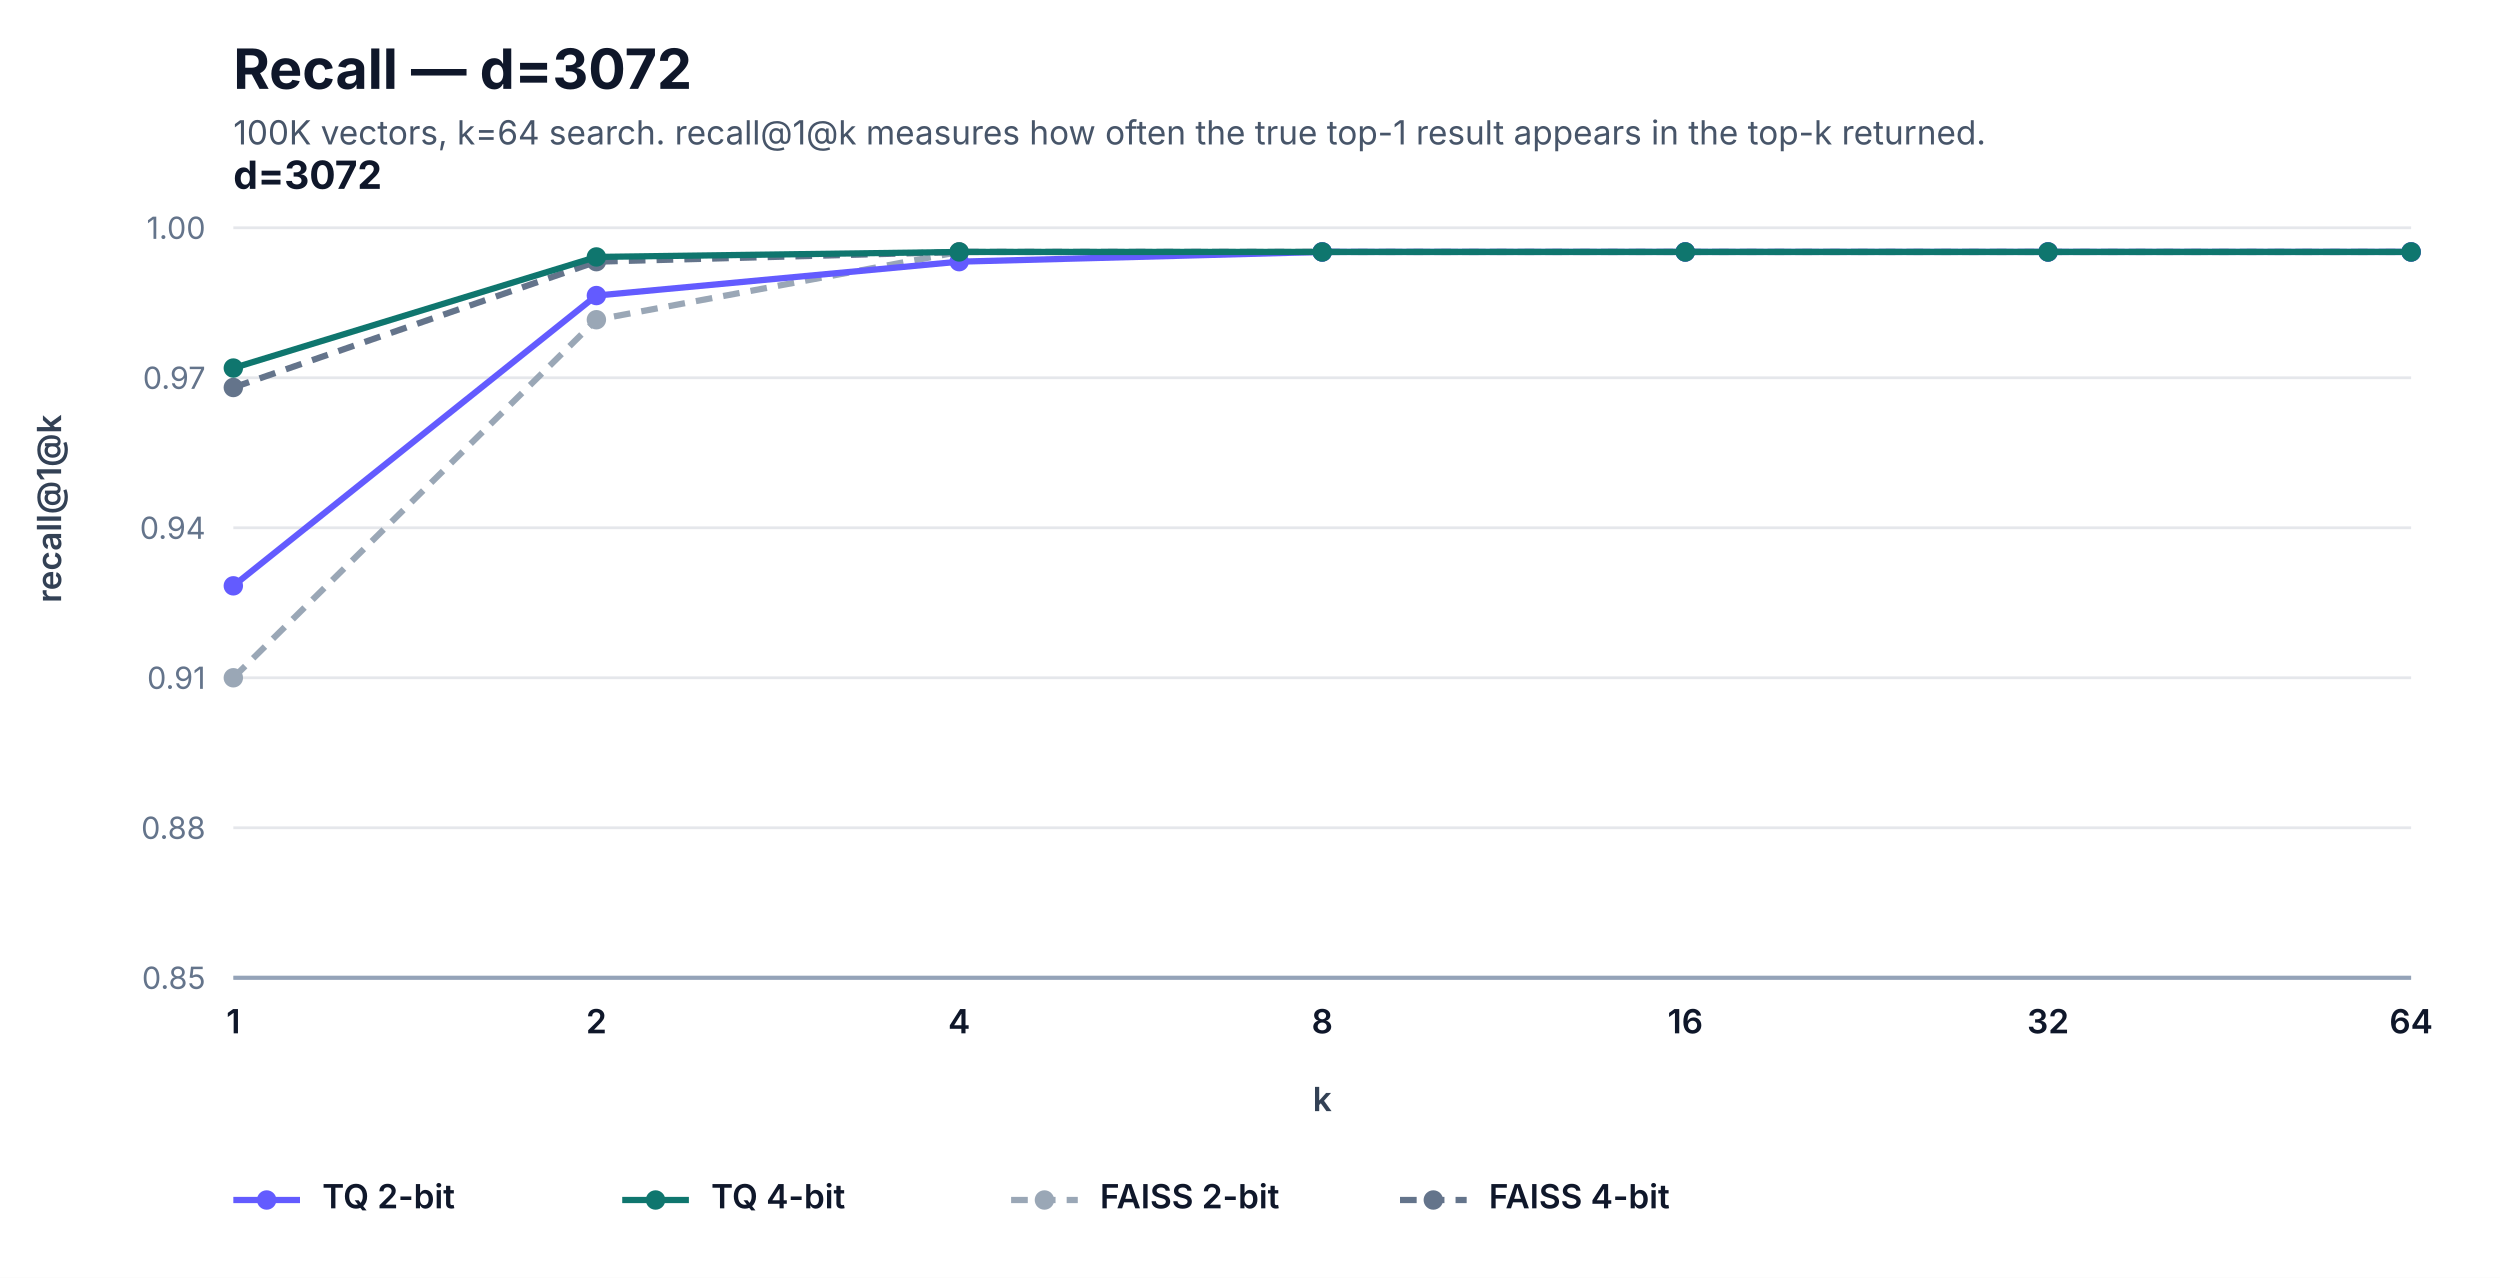
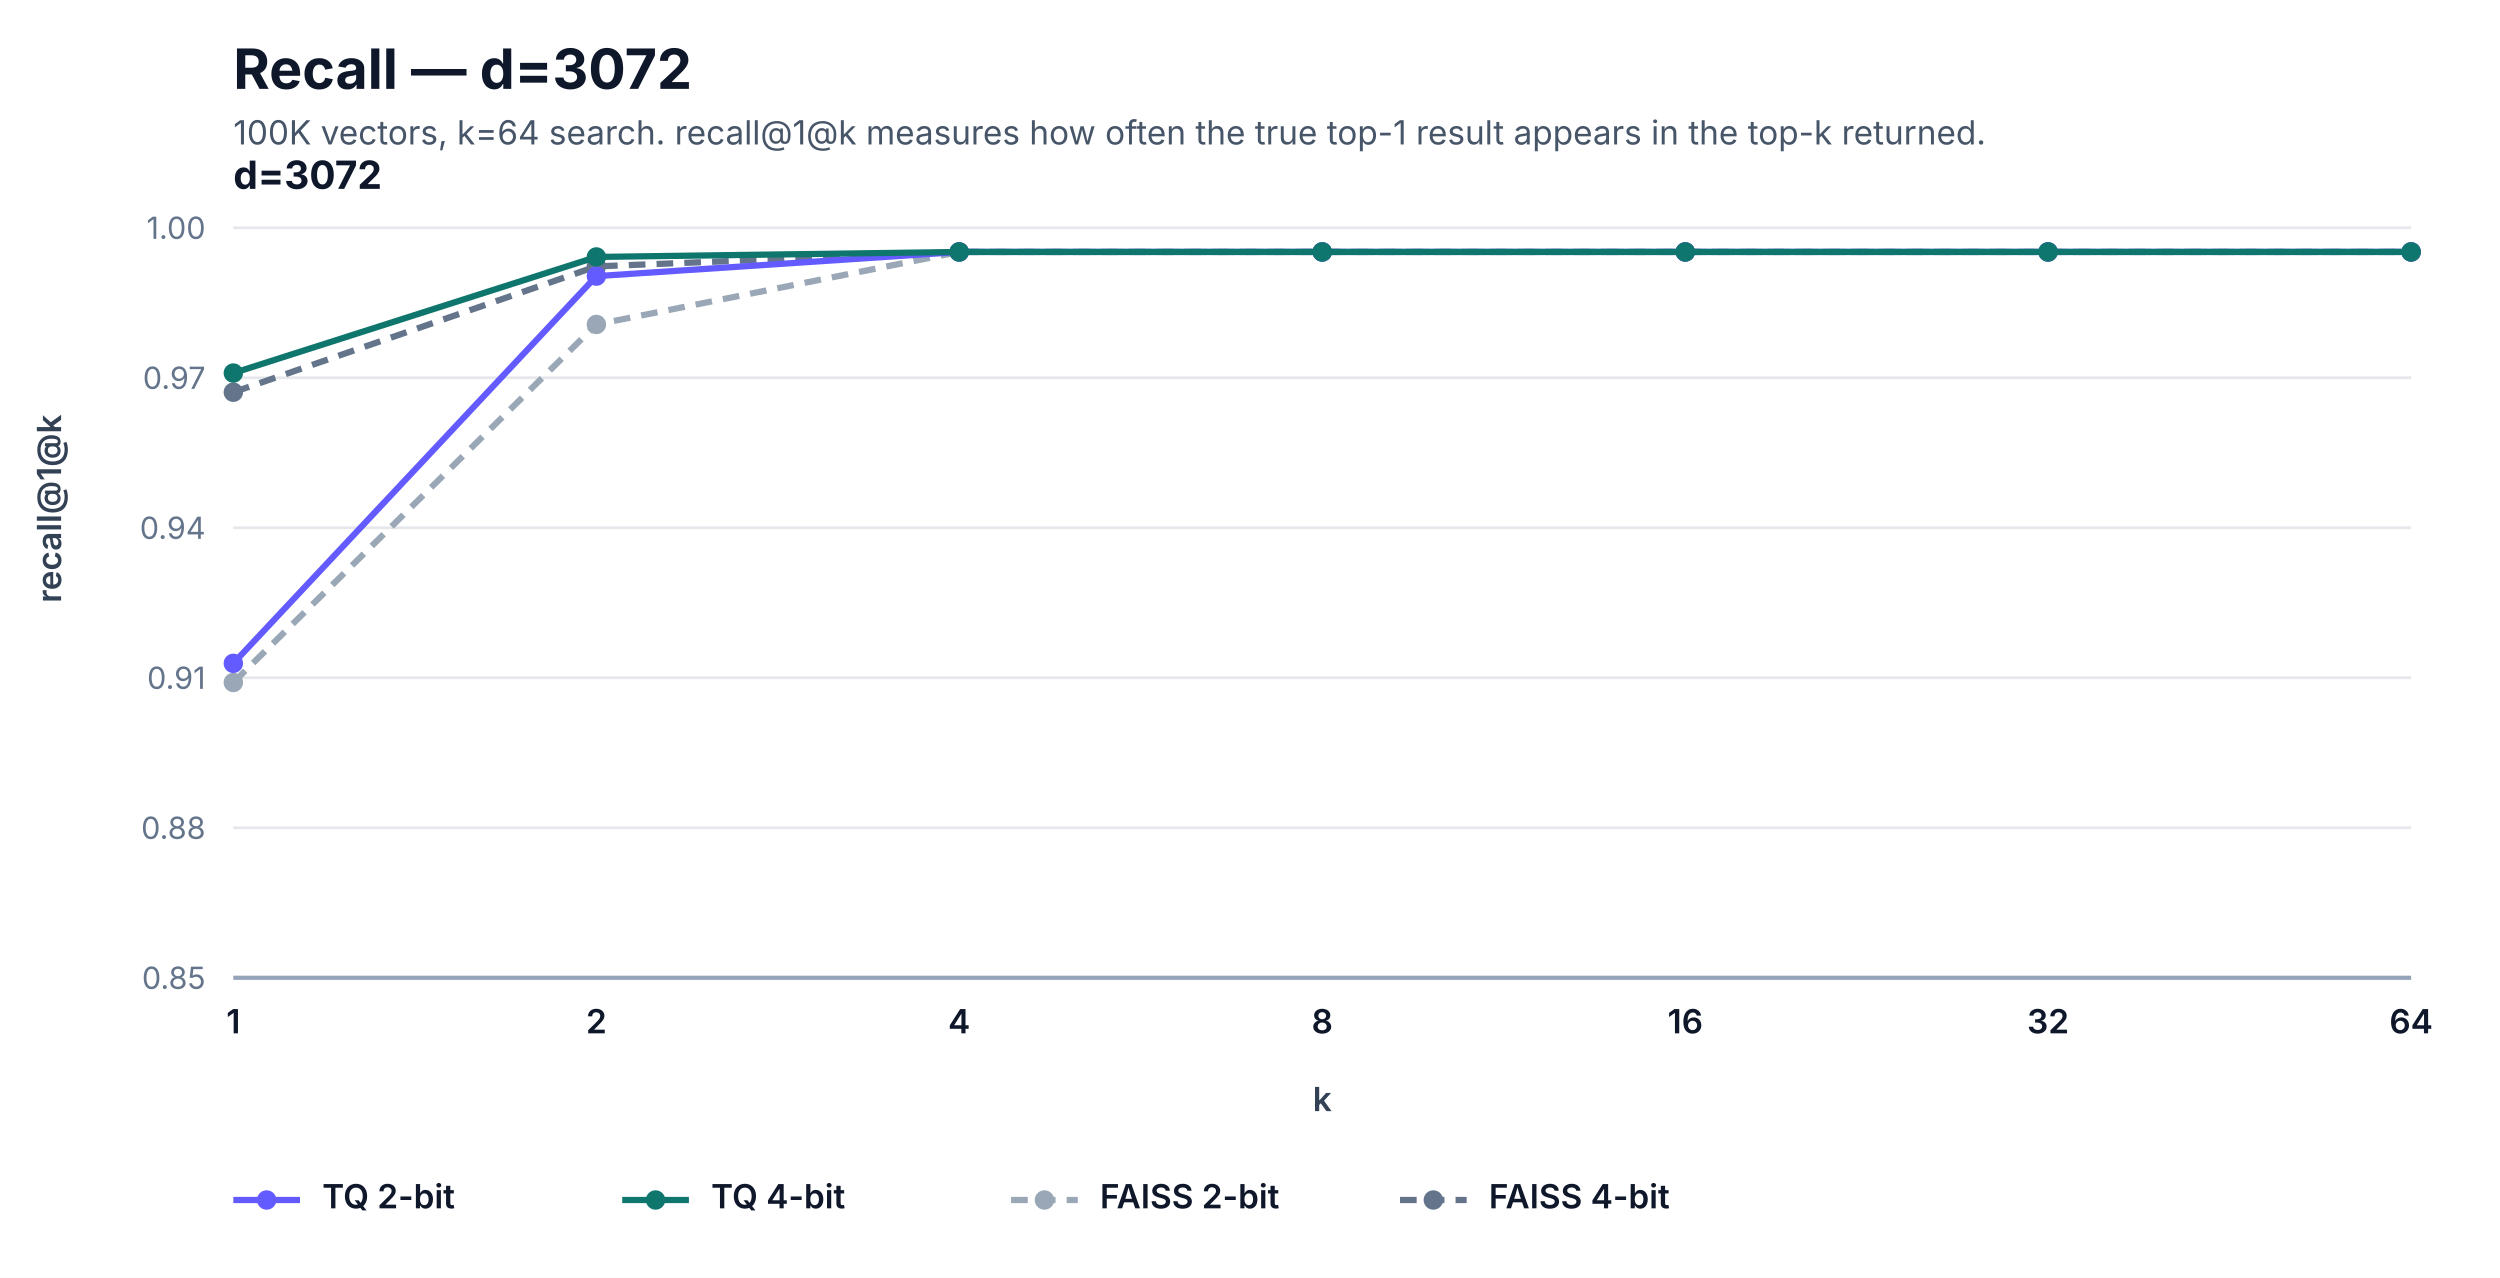
<svg xmlns="http://www.w3.org/2000/svg" width="900" height="460" viewBox="0 0 900 460" role="img" aria-label="Recall — d=3072">
  <style>
  .title { font: 700 20px -apple-system, BlinkMacSystemFont, "Segoe UI", sans-serif; fill: #0f172a; }
  .subtitle { font: 400 12px -apple-system, BlinkMacSystemFont, "Segoe UI", sans-serif; fill: #475569; }
  .panel { font: 700 14px -apple-system, BlinkMacSystemFont, "Segoe UI", sans-serif; fill: #0f172a; }
  .label { font: 600 12px -apple-system, BlinkMacSystemFont, "Segoe UI", sans-serif; fill: #0f172a; }
  .secondary { font: 400 11px -apple-system, BlinkMacSystemFont, "Segoe UI", sans-serif; fill: #475569; }
  .tick { font: 400 11px -apple-system, BlinkMacSystemFont, "Segoe UI", sans-serif; fill: #64748b; }
  .value { font: 700 11px -apple-system, BlinkMacSystemFont, "Segoe UI", sans-serif; fill: #0f172a; }
  .value-accent { font: 700 11px -apple-system, BlinkMacSystemFont, "Segoe UI", sans-serif; fill: #4338ca; }
  .axis { font: 600 12px -apple-system, BlinkMacSystemFont, "Segoe UI", sans-serif; fill: #334155; }
  .legend { font: 600 12px -apple-system, BlinkMacSystemFont, "Segoe UI", sans-serif; fill: #0f172a; }
</style>
  <rect width="100%" height="100%" fill="#ffffff" />
  <text x="84" y="32" class="title">Recall — d=3072</text>
  <text x="84" y="52" class="subtitle">100K vectors, k=64 search. recall@1@k measures how often the true top-1 result appears in the top-k returned.</text>
  <line x1="84" y1="352.0" x2="868" y2="352.0" stroke="#e5e7eb" stroke-width="1" />
  <text x="74" y="356.0" text-anchor="end" class="tick">0.85</text>
  <line x1="84" y1="298.0" x2="868" y2="298.0" stroke="#e5e7eb" stroke-width="1" />
  <text x="74" y="302.0" text-anchor="end" class="tick">0.88</text>
  <line x1="84" y1="244.0" x2="868" y2="244.0" stroke="#e5e7eb" stroke-width="1" />
  <text x="74" y="248.0" text-anchor="end" class="tick">0.91</text>
  <line x1="84" y1="190.0" x2="868" y2="190.0" stroke="#e5e7eb" stroke-width="1" />
  <text x="74" y="194.0" text-anchor="end" class="tick">0.94</text>
  <line x1="84" y1="136.0" x2="868" y2="136.0" stroke="#e5e7eb" stroke-width="1" />
  <text x="74" y="140.0" text-anchor="end" class="tick">0.97</text>
  <line x1="84" y1="82.0" x2="868" y2="82.0" stroke="#e5e7eb" stroke-width="1" />
  <text x="74" y="86.0" text-anchor="end" class="tick">1.00</text>
  <line x1="84" y1="352.0" x2="868" y2="352.0" stroke="#94a3b8" stroke-width="1.5" />
  <text x="84" y="68" class="panel">d=3072</text>
  <text x="84.0" y="372" text-anchor="middle" class="label">1</text>
  <text x="214.7" y="372" text-anchor="middle" class="label">2</text>
  <text x="345.3" y="372" text-anchor="middle" class="label">4</text>
  <text x="476.0" y="372" text-anchor="middle" class="label">8</text>
  <text x="606.7" y="372" text-anchor="middle" class="label">16</text>
  <text x="737.3" y="372" text-anchor="middle" class="label">32</text>
  <text x="868.0" y="372" text-anchor="middle" class="label">64</text>
-   <path d="M 84.0,244.0 L 214.7,115.1 L 345.3,90.7 L 476.0,90.7 L 606.7,90.7 L 737.3,90.7 L 868.0,90.7" fill="none" stroke="#9aa7b6" stroke-width="2.25" stroke-dasharray="6 4" />
-   <circle cx="84.0" cy="244.0" r="3.5" fill="#9aa7b6" />
-   <circle cx="214.7" cy="115.1" r="3.5" fill="#9aa7b6" />
+   <path d="M 84.0,245.7 L 214.7,116.8 L 345.3,90.7 L 476.0,90.7 L 606.7,90.7 L 737.3,90.7 L 868.0,90.7" fill="none" stroke="#9aa7b6" stroke-width="2.25" stroke-dasharray="6 4" />
+   <circle cx="84.0" cy="245.7" r="3.5" fill="#9aa7b6" />
+   <circle cx="214.7" cy="116.8" r="3.5" fill="#9aa7b6" />
  <circle cx="345.3" cy="90.7" r="3.5" fill="#9aa7b6" />
  <circle cx="476.0" cy="90.7" r="3.5" fill="#9aa7b6" />
  <circle cx="606.7" cy="90.7" r="3.5" fill="#9aa7b6" />
  <circle cx="737.3" cy="90.7" r="3.5" fill="#9aa7b6" />
  <circle cx="868.0" cy="90.7" r="3.5" fill="#9aa7b6" />
-   <path d="M 84.0,139.5 L 214.7,94.2 L 345.3,90.7 L 476.0,90.7 L 606.7,90.7 L 737.3,90.7 L 868.0,90.7" fill="none" stroke="#64748b" stroke-width="2.25" stroke-dasharray="6 4" />
-   <circle cx="84.0" cy="139.5" r="3.5" fill="#64748b" />
-   <circle cx="214.7" cy="94.2" r="3.5" fill="#64748b" />
+   <path d="M 84.0,141.2 L 214.7,95.9 L 345.3,90.7 L 476.0,90.7 L 606.7,90.7 L 737.3,90.7 L 868.0,90.7" fill="none" stroke="#64748b" stroke-width="2.25" stroke-dasharray="6 4" />
+   <circle cx="84.0" cy="141.2" r="3.5" fill="#64748b" />
+   <circle cx="214.7" cy="95.9" r="3.5" fill="#64748b" />
  <circle cx="345.3" cy="90.7" r="3.5" fill="#64748b" />
  <circle cx="476.0" cy="90.7" r="3.5" fill="#64748b" />
  <circle cx="606.7" cy="90.7" r="3.5" fill="#64748b" />
  <circle cx="737.3" cy="90.7" r="3.5" fill="#64748b" />
  <circle cx="868.0" cy="90.7" r="3.5" fill="#64748b" />
-   <path d="M 84.0,210.9 L 214.7,106.4 L 345.3,94.2 L 476.0,90.7 L 606.7,90.7 L 737.3,90.7 L 868.0,90.7" fill="none" stroke="#635bff" stroke-width="2.25" />
-   <circle cx="84.0" cy="210.9" r="3.5" fill="#635bff" />
-   <circle cx="214.7" cy="106.4" r="3.5" fill="#635bff" />
-   <circle cx="345.3" cy="94.2" r="3.5" fill="#635bff" />
+   <path d="M 84.0,238.8 L 214.7,99.4 L 345.3,90.7 L 476.0,90.7 L 606.7,90.7 L 737.3,90.7 L 868.0,90.7" fill="none" stroke="#635bff" stroke-width="2.25" />
+   <circle cx="84.0" cy="238.8" r="3.5" fill="#635bff" />
+   <circle cx="214.7" cy="99.4" r="3.5" fill="#635bff" />
+   <circle cx="345.3" cy="90.7" r="3.5" fill="#635bff" />
  <circle cx="476.0" cy="90.7" r="3.5" fill="#635bff" />
  <circle cx="606.7" cy="90.7" r="3.5" fill="#635bff" />
  <circle cx="737.3" cy="90.7" r="3.5" fill="#635bff" />
  <circle cx="868.0" cy="90.7" r="3.5" fill="#635bff" />
-   <path d="M 84.0,132.5 L 214.7,92.5 L 345.3,90.7 L 476.0,90.7 L 606.7,90.7 L 737.3,90.7 L 868.0,90.7" fill="none" stroke="#0f766e" stroke-width="2.25" />
-   <circle cx="84.0" cy="132.5" r="3.5" fill="#0f766e" />
+   <path d="M 84.0,134.3 L 214.7,92.5 L 345.3,90.7 L 476.0,90.7 L 606.7,90.7 L 737.3,90.7 L 868.0,90.7" fill="none" stroke="#0f766e" stroke-width="2.25" />
+   <circle cx="84.0" cy="134.3" r="3.5" fill="#0f766e" />
  <circle cx="214.7" cy="92.5" r="3.5" fill="#0f766e" />
  <circle cx="345.3" cy="90.7" r="3.5" fill="#0f766e" />
  <circle cx="476.0" cy="90.7" r="3.5" fill="#0f766e" />
  <circle cx="606.7" cy="90.7" r="3.5" fill="#0f766e" />
  <circle cx="737.3" cy="90.7" r="3.5" fill="#0f766e" />
  <circle cx="868.0" cy="90.7" r="3.5" fill="#0f766e" />
  <text x="22" y="217.0" transform="rotate(-90, 22, 217.0)" class="axis">recall@1@k</text>
  <text x="476.0" y="400" text-anchor="middle" class="axis">k</text>
  <line x1="84" y1="432" x2="108" y2="432" stroke="#635bff" stroke-width="2.25" />
  <circle cx="96" cy="432" r="3.5" fill="#635bff" />
  <text x="116" y="435" class="legend">TQ 2-bit</text>
  <line x1="224" y1="432" x2="248" y2="432" stroke="#0f766e" stroke-width="2.25" />
  <circle cx="236" cy="432" r="3.5" fill="#0f766e" />
  <text x="256" y="435" class="legend">TQ 4-bit</text>
  <line x1="364" y1="432" x2="388" y2="432" stroke="#9aa7b6" stroke-width="2.25" stroke-dasharray="6 4" />
  <circle cx="376" cy="432" r="3.5" fill="#9aa7b6" />
  <text x="396" y="435" class="legend">FAISS 2-bit</text>
  <line x1="504" y1="432" x2="528" y2="432" stroke="#64748b" stroke-width="2.25" stroke-dasharray="6 4" />
  <circle cx="516" cy="432" r="3.5" fill="#64748b" />
  <text x="536" y="435" class="legend">FAISS 4-bit</text>
</svg>
